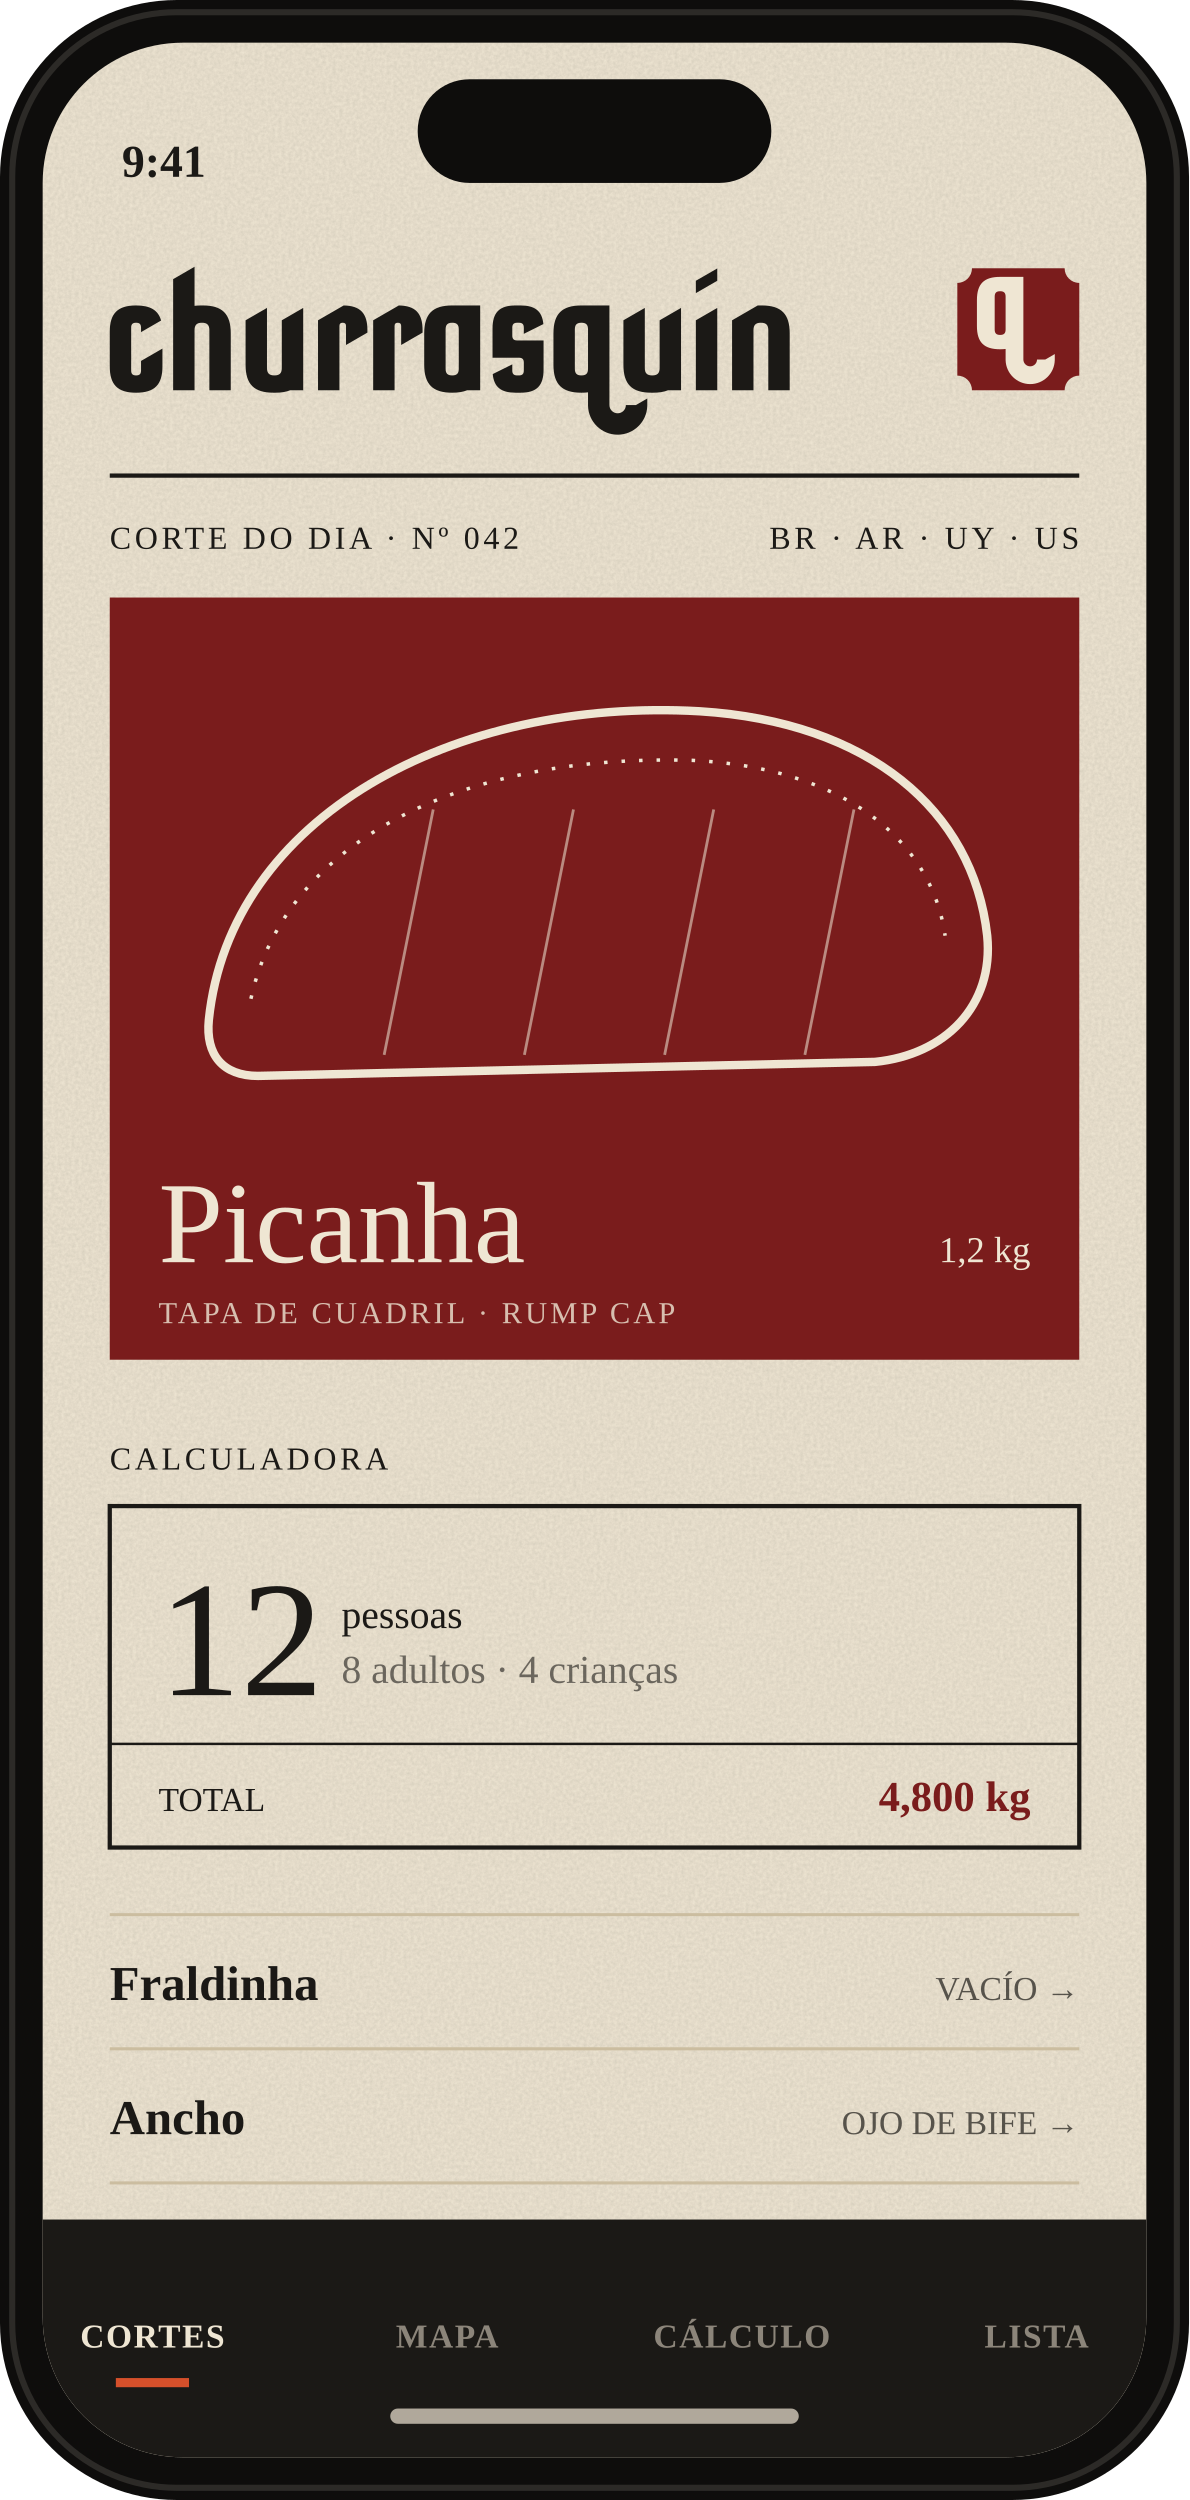
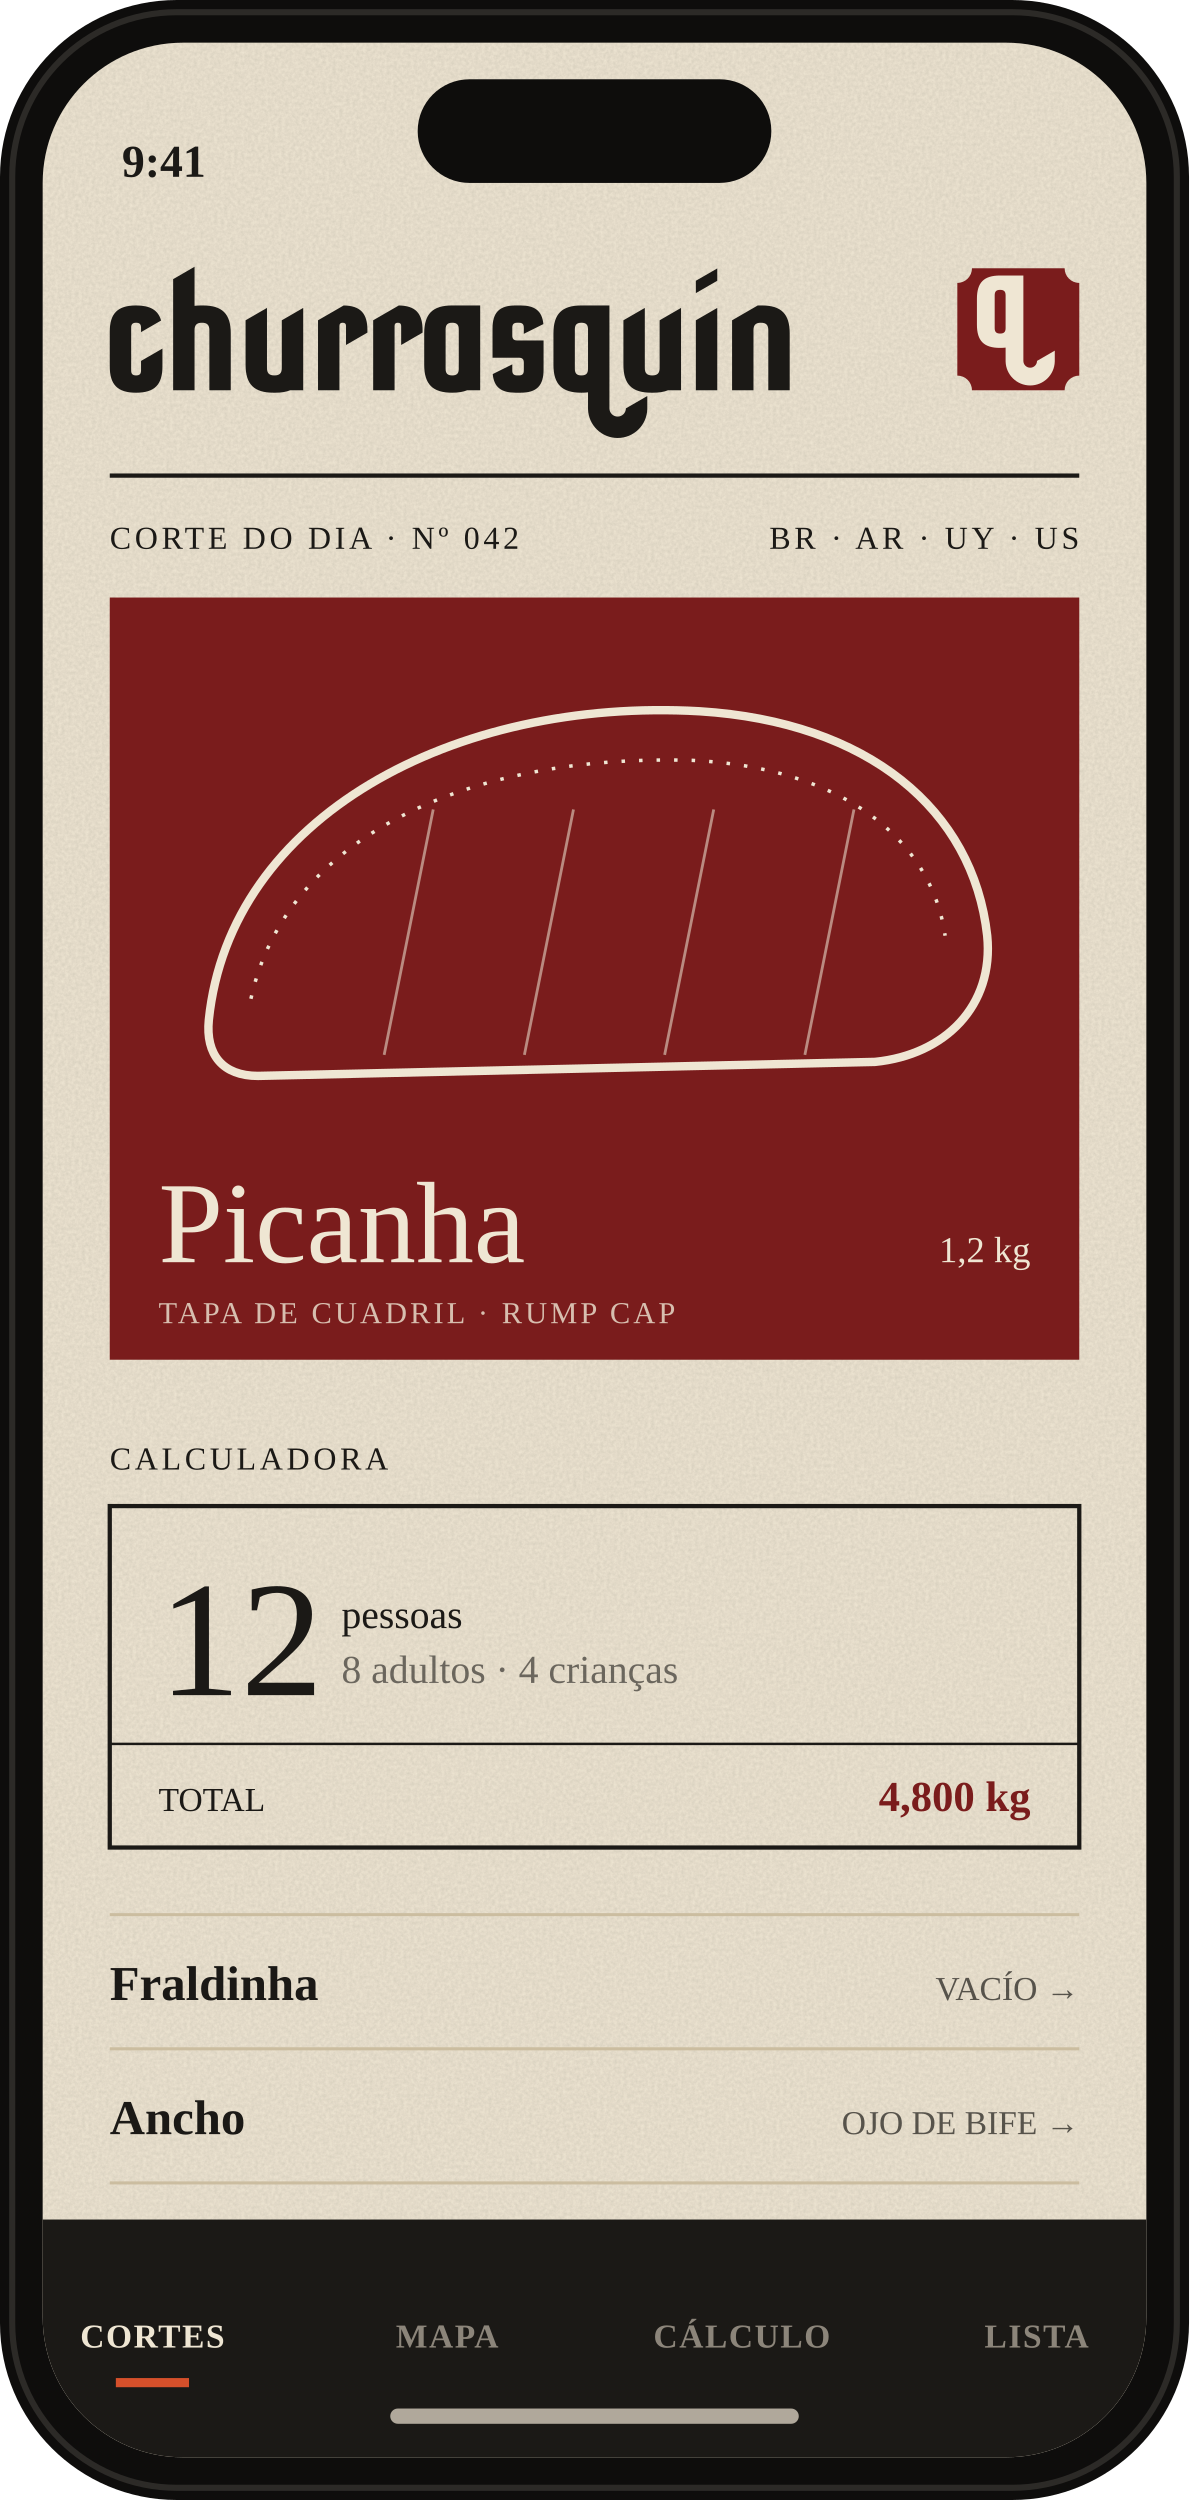
<svg xmlns="http://www.w3.org/2000/svg" viewBox="0 0 390 820" class="mock-phone">
  <defs>
    <clipPath id="scr">
      <rect x="14" y="14" width="362" height="792" rx="46" />
    </clipPath>
    <filter id="gp" x="0" y="0" width="100%" height="100%">
      <feTurbulence type="fractalNoise" baseFrequency="0.9" numOctaves="3" seed="4" />
      <feColorMatrix values="0 0 0 0 0  0 0 0 0 0  0 0 0 0 0  0 0 0 0.1 0" />
      <feComposite in2="SourceGraphic" operator="in" />
    </filter>
  </defs>
  <rect width="390" height="820" rx="58" fill="#0E0D0C" />
  <rect x="4" y="4" width="382" height="812" rx="54" fill="none" stroke="#2c2a27" stroke-width="2" />
  <g clip-path="url(#scr)">
    <rect x="14" y="14" width="362" height="792" fill="#EFE6D3" />
    <rect x="14" y="14" width="362" height="792" fill="#EFE6D3" filter="url(#gp)" />
    <text x="40" y="58" class="ui" font-size="15" font-weight="600" fill="#1B1916">9:41</text>
    <rect x="137" y="26" width="116" height="34" rx="17" fill="#0E0D0C" />
-     <path transform="translate(36,128) scale(0.27)" d="M32,-103c17.146,0 26.792,5.625 30.374,18.309l-24.374,14.072v-5.381c0,-4.2 -1.8,-6 -6,-6c-4.2,0 -6,1.8 -6,6v52c0,4.2 1.8,6 6,6c4.2,0 6,-1.8 6,-6l0,-11.619l26,-15.011v21.63c0,22.4 -9.6,32 -32,32c-22.4,0 -32,-9.6 -32,-32v-42c0,-22.4 9.6,-32 32,-32zM111,-103h2c23.8,0 34,10.2 34,34v69l-26,0v-73c0,-6.3 -2.7,-9 -9,-9c-6.3,0 -9,2.7 -9,9l0,73l-26,0v-134.989l26,-15.011l0,47.448c2.474,-0.301 5.139,-0.448 8,-0.448zM201,3h-2c-23.8,0 -34,-10.2 -34,-34v-53.989l26,-15.011v73c0,6.3 2.7,9 9,9c6.3,0 9,-2.7 9,-9l0,-57.989l26,-15.011v100l-15.785,0c-4.849,2.033 -10.887,3 -18.215,3zM313,-73v3l-26,15.011v-23.011c0,-2.8 -1.2,-4 -4,-4c-2.8,0 -4,1.2 -4,4v78l-26,0v-84.989l31.179,-18.001c20.158,0.335 28.821,9.388 28.821,29.99zM380,-73v3l-26,15.011v-23.011c0,-2.8 -1.2,-4 -4,-4c-2.8,0 -4,1.2 -4,4v78l-26,0v-84.989l31.179,-18.001c20.158,0.335 28.821,9.388 28.821,29.99zM416,3c-23.8,0 -34,-10.2 -34,-34v-38c0,-23.8 10.2,-34 34,-34h34v103l-15.785,0c-4.849,2.033 -10.887,3 -18.215,3zM408,-74v48c0,5.6 2.4,8 8,8c5.6,0 8,-2.4 8,-8v-48c0,-5.6 -2.4,-8 -8,-8c-5.6,0 -8,2.4 -8,8zM493,-103h6c17.709,0 26.275,6.857 27.763,22.637l-23.763,11.814v-7.451c0,-4.2 -1.8,-6 -6,-6h-2c-4.2,0 -6,1.8 -6,6v9.5c0,4.2 1.8,6 6,6l32,0v35.5c0,19.6 -8.4,28 -28,28h-6c-17.709,0 -26.275,-6.857 -27.763,-22.637l23.763,-11.814v7.451c0,4.2 1.8,6 6,6h2c4.2,0 6,-1.8 6,-6v-9.5c0,-4.2 -1.8,-6 -6,-6l-32,0v-35.5c0,-19.6 8.4,-28 28,-28zM573,3c-23.8,0 -34,-10.2 -34,-34v-38c0,-23.8 10.2,-34 34,-34h34v121c0,5.523 4.477,10 10,10c5.523,0 10,-4.477 10,-10h12.144l13.856,-8v9l-0.014,0c-0.53,19.42 -16.439,35 -35.986,35c-19.548,0 -35.457,-15.58 -35.986,-35h-0.014v-16.448c-2.474,0.301 -5.139,0.448 -8,0.448zM565,-74v48c0,5.6 2.4,8 8,8c5.6,0 8,-2.4 8,-8v-48c0,-5.6 -2.4,-8 -8,-8c-5.6,0 -8,2.4 -8,8zM660,3h-2c-23.8,0 -34,-10.2 -34,-34v-53.989l26,-15.011v73c0,6.3 2.7,9 9,9c6.3,0 9,-2.7 9,-9v-57.989l26,-15.011v100l-15.785,0c-4.849,2.033 -10.887,3 -18.215,3zM712,0v-84.989l26,-15.011v100zM712,-132.989l26,-15.011v14.989l-26,15.011zM790,-103h2c23.8,0 34,10.2 34,34v69l-26,0v-73c0,-6.3 -2.7,-9 -9,-9c-6.3,0 -9,2.7 -9,9v73l-26,0v-84.989l31.104,-17.958c0.942,-0.035 1.907,-0.053 2.896,-0.053z" fill="#1B1916" />
+     <path transform="translate(36,128) scale(0.27)" d="M32,-103c17.146,0 26.792,5.625 30.374,18.309l-24.374,14.072v-5.381c0,-4.2 -1.8,-6 -6,-6c-4.2,0 -6,1.8 -6,6v52c0,4.2 1.8,6 6,6c4.2,0 6,-1.8 6,-6l0,-11.619l26,-15.011v21.63c0,22.4 -9.6,32 -32,32c-22.4,0 -32,-9.6 -32,-32v-42c0,-22.4 9.6,-32 32,-32zM111,-103h2c23.8,0 34,10.2 34,34v69l-26,0v-73c0,-6.3 -2.7,-9 -9,-9c-6.3,0 -9,2.7 -9,9l0,73l-26,0v-134.989l26,-15.011l0,47.448c2.474,-0.301 5.139,-0.448 8,-0.448zM201,3h-2c-23.8,0 -34,-10.2 -34,-34v-53.989l26,-15.011v73c0,6.3 2.7,9 9,9c6.3,0 9,-2.7 9,-9l0,-57.989l26,-15.011v100l-15.785,0c-4.849,2.033 -10.887,3 -18.215,3zM313,-73v3l-26,15.011v-23.011c0,-2.8 -1.2,-4 -4,-4c-2.8,0 -4,1.2 -4,4v78l-26,0v-84.989l31.179,-18.001c20.158,0.335 28.821,9.388 28.821,29.99zM380,-73v3l-26,15.011v-23.011c0,-2.8 -1.2,-4 -4,-4c-2.8,0 -4,1.2 -4,4v78l-26,0v-84.989l31.179,-18.001c20.158,0.335 28.821,9.388 28.821,29.99zM416,3c-23.8,0 -34,-10.2 -34,-34v-38c0,-23.8 10.2,-34 34,-34h34v103l-15.785,0c-4.849,2.033 -10.887,3 -18.215,3zM408,-74v48c0,5.6 2.4,8 8,8c5.6,0 8,-2.4 8,-8v-48c0,-5.6 -2.4,-8 -8,-8c-5.6,0 -8,2.4 -8,8zM493,-103h6c17.709,0 26.275,6.857 27.763,22.637l-23.763,11.814v-7.451c0,-4.2 -1.8,-6 -6,-6h-2c-4.2,0 -6,1.8 -6,6v9.5c0,4.2 1.8,6 6,6l32,0v35.5c0,19.6 -8.4,28 -28,28h-6c-17.709,0 -26.275,-6.857 -27.763,-22.637l23.763,-11.814v7.451c0,4.2 1.8,6 6,6h2c4.2,0 6,-1.8 6,-6v-9.5c0,-4.2 -1.8,-6 -6,-6l-32,0v-35.5c0,-19.6 8.4,-28 28,-28zM573,3c-23.8,0 -34,-10.2 -34,-34v-38c0,-23.8 10.2,-34 34,-34h34v125c0,5.523 4.477,10 10,10c5.523,0 10,-4.477 10,-10l0.019,0l25.981,-15v16l-0.014,0c-0.53,19.42 -16.439,35 -35.986,35c-19.548,0 -35.457,-15.58 -35.986,-35h-0.014v-20.448c-2.474,0.301 -5.139,0.448 -8,0.448zM565,-74v48c0,5.6 2.4,8 8,8c5.6,0 8,-2.4 8,-8v-48c0,-5.6 -2.4,-8 -8,-8c-5.6,0 -8,2.4 -8,8zM660,3h-2c-23.8,0 -34,-10.2 -34,-34v-53.989l26,-15.011v73c0,6.3 2.7,9 9,9c6.3,0 9,-2.7 9,-9v-57.989l26,-15.011v100l-15.785,0c-4.849,2.033 -10.887,3 -18.215,3zM712,0v-84.989l26,-15.011v100zM712,-132.989l26,-15.011v14.989l-26,15.011zM790,-103h2c23.8,0 34,10.2 34,34v69l-26,0v-73c0,-6.3 -2.7,-9 -9,-9c-6.3,0 -9,2.7 -9,9v73l-26,0v-84.989l31.104,-17.958c0.942,-0.035 1.907,-0.053 2.896,-0.053z" fill="#1B1916" />
    <g transform="translate(314,88) scale(0.2)">
      <path d="M0,24c13.255,0 24,-10.745 24,-24h152c0,13.255 10.745,24 24,24v152c-13.255,0 -24,10.745 -24,24h-152c0,-13.255 -10.745,-24 -24,-24z" fill="#7A1C1C" />
-       <path d="M70.24,132.8c-26.656,0 -38.08,-11.424 -38.08,-38.08v-42.56c0,-26.656 11.424,-38.08 38.08,-38.08h38.08v135.52c0,6.186 5.014,11.2 11.2,11.2c6.186,0 11.2,-5.014 11.2,-11.2h13.601l15.519,-8.96v10.08h-0.015c-0.593,21.75 -18.411,39.2 -40.305,39.2c-21.894,0 -39.712,-17.45 -40.305,-39.2h-0.015v-18.422c-2.771,0.337 -5.755,0.502 -8.96,0.502zM61.28,46.56v53.76c0,6.272 2.688,8.96 8.96,8.96c6.272,0 8.96,-2.688 8.96,-8.96v-53.76c0,-6.272 -2.688,-8.96 -8.96,-8.96c-6.272,0 -8.96,2.688 -8.96,8.96z" fill="#EFE6D3" />
+       <path d="M70.24,130.56c-26.656,0 -38.08,-11.424 -38.08,-38.08v-42.56c0,-26.656 11.424,-38.08 38.08,-38.08h38.08v140c0,6.186 5.014,11.2 11.2,11.2c6.186,0 11.2,-5.014 11.2,-11.2h0.022l29.098,-16.8v17.92h-0.015c-0.593,21.75 -18.411,39.2 -40.305,39.2c-21.894,0 -39.712,-17.45 -40.305,-39.2h-0.015v-22.902c-2.771,0.337 -5.755,0.502 -8.96,0.502zM61.28,44.32v53.76c0,6.272 2.688,8.96 8.96,8.96c6.272,0 8.96,-2.688 8.96,-8.96v-53.76c0,-6.272 -2.688,-8.96 -8.96,-8.96c-6.272,0 -8.96,2.688 -8.96,8.96z" fill="#EFE6D3" />
    </g>
    <line x1="36" x2="354" y1="156" y2="156" stroke="#1B1916" stroke-width="1.4" />
    <text x="36" y="180" class="mono" font-size="10.5" fill="#1B1916" letter-spacing="1.2">CORTE DO DIA · Nº 042</text>
    <text x="354" y="180" text-anchor="end" class="mono" font-size="10.5" fill="#1B1916" letter-spacing="1.2">BR · AR · UY · US</text>
    <rect x="36" y="196" width="318" height="250" fill="#7A1C1C" />
    <g transform="translate(195,300)">
      <g transform="scale(1.15)">
        <path d="M-110,30 C-104,-28 -40,-62 30,-58 C78,-55 108,-30 112,6 C114,26 100,40 80,42 L-96,46 C-106,46 -111,40 -110,30Z" fill="none" stroke="#EFE6D3" stroke-width="2.4" />
        <path d="M-98,24 C-88,-22 -36,-46 28,-44 C70,-42 96,-22 100,6" fill="none" stroke="#EFE6D3" stroke-width="1" stroke-dasharray="1 4" />
        <line x1="-60" x2="-46" y1="40" y2="-30" stroke="#EFE6D3" stroke-width=".8" opacity=".55" />
        <line x1="-20" x2="-6" y1="40" y2="-30" stroke="#EFE6D3" stroke-width=".8" opacity=".55" />
        <line x1="20" x2="34" y1="40" y2="-30" stroke="#EFE6D3" stroke-width=".8" opacity=".55" />
        <line x1="60" x2="74" y1="40" y2="-30" stroke="#EFE6D3" stroke-width=".8" opacity=".55" />
      </g>
    </g>
    <text x="52" y="414" class="disp" font-size="38" fill="#EFE6D3">Picanha</text>
    <text x="52" y="434" class="mono" font-size="10" fill="#EFE6D3" opacity=".8" letter-spacing="1">TAPA DE CUADRIL · RUMP CAP</text>
    <text x="338" y="414" text-anchor="end" class="mono" font-size="12" fill="#EFE6D3">1,2 kg</text>
    <text x="36" y="482" class="mono" font-size="10.5" fill="#1B1916" letter-spacing="1.2">CALCULADORA</text>
    <rect x="36" y="494" width="318" height="112" fill="none" stroke="#1B1916" stroke-width="1.4" />
    <text x="52" y="556" class="disp" font-size="54" fill="#1B1916">12</text>
    <text x="112" y="534" class="ui" font-size="13" fill="#1B1916">pessoas</text>
    <text x="112" y="552" class="ui" font-size="13" fill="#1B1916" opacity=".6">8 adultos · 4 crianças</text>
    <line x1="36" x2="354" y1="572" y2="572" stroke="#1B1916" stroke-width=".8" />
    <text x="52" y="594" class="mono" font-size="11" fill="#1B1916">TOTAL</text>
    <text x="338" y="594" text-anchor="end" class="mono" font-size="14" font-weight="600" fill="#7A1C1C">4,800 kg</text>
    <g transform="translate(36,628)">
      <line x1="0" x2="318" y1="0" y2="0" stroke="#CBBDA0" />
      <text x="0" y="28" class="ui" font-size="16" font-weight="600" fill="#1B1916">Fraldinha</text>
      <text x="318" y="28" text-anchor="end" class="mono" font-size="11" fill="#1B1916" opacity=".7">VACÍO  →</text>
    </g>
    <g transform="translate(36,672)">
      <line x1="0" x2="318" y1="0" y2="0" stroke="#CBBDA0" />
      <text x="0" y="28" class="ui" font-size="16" font-weight="600" fill="#1B1916">Ancho</text>
      <text x="318" y="28" text-anchor="end" class="mono" font-size="11" fill="#1B1916" opacity=".7">OJO DE BIFE  →</text>
    </g>
    <g transform="translate(36,716)">
      <line x1="0" x2="318" y1="0" y2="0" stroke="#CBBDA0" />
      <text x="0" y="28" class="ui" font-size="16" font-weight="600" fill="#1B1916">Costela</text>
      <text x="318" y="28" text-anchor="end" class="mono" font-size="11" fill="#1B1916" opacity=".7">ASADO  →</text>
    </g>
    <rect x="14" y="728" width="362" height="78" fill="#1B1916" />
    <text x="50" y="770" text-anchor="middle" class="ui" font-size="11" font-weight="600" fill="#EFE6D3" letter-spacing=".5">CORTES</text>
    <rect x="38" y="780" width="24" height="3" fill="#D6502B" />
    <text x="146.667" y="770" text-anchor="middle" class="ui" font-size="11" font-weight="600" fill="#8c857a" letter-spacing=".5">MAPA</text>
    <text x="243.333" y="770" text-anchor="middle" class="ui" font-size="11" font-weight="600" fill="#8c857a" letter-spacing=".5">CÁLCULO</text>
    <text x="340" y="770" text-anchor="middle" class="ui" font-size="11" font-weight="600" fill="#8c857a" letter-spacing=".5">LISTA</text>
    <rect x="128" y="790" width="134" height="5" rx="2.5" fill="#EFE6D3" opacity=".7" />
  </g>
</svg>
